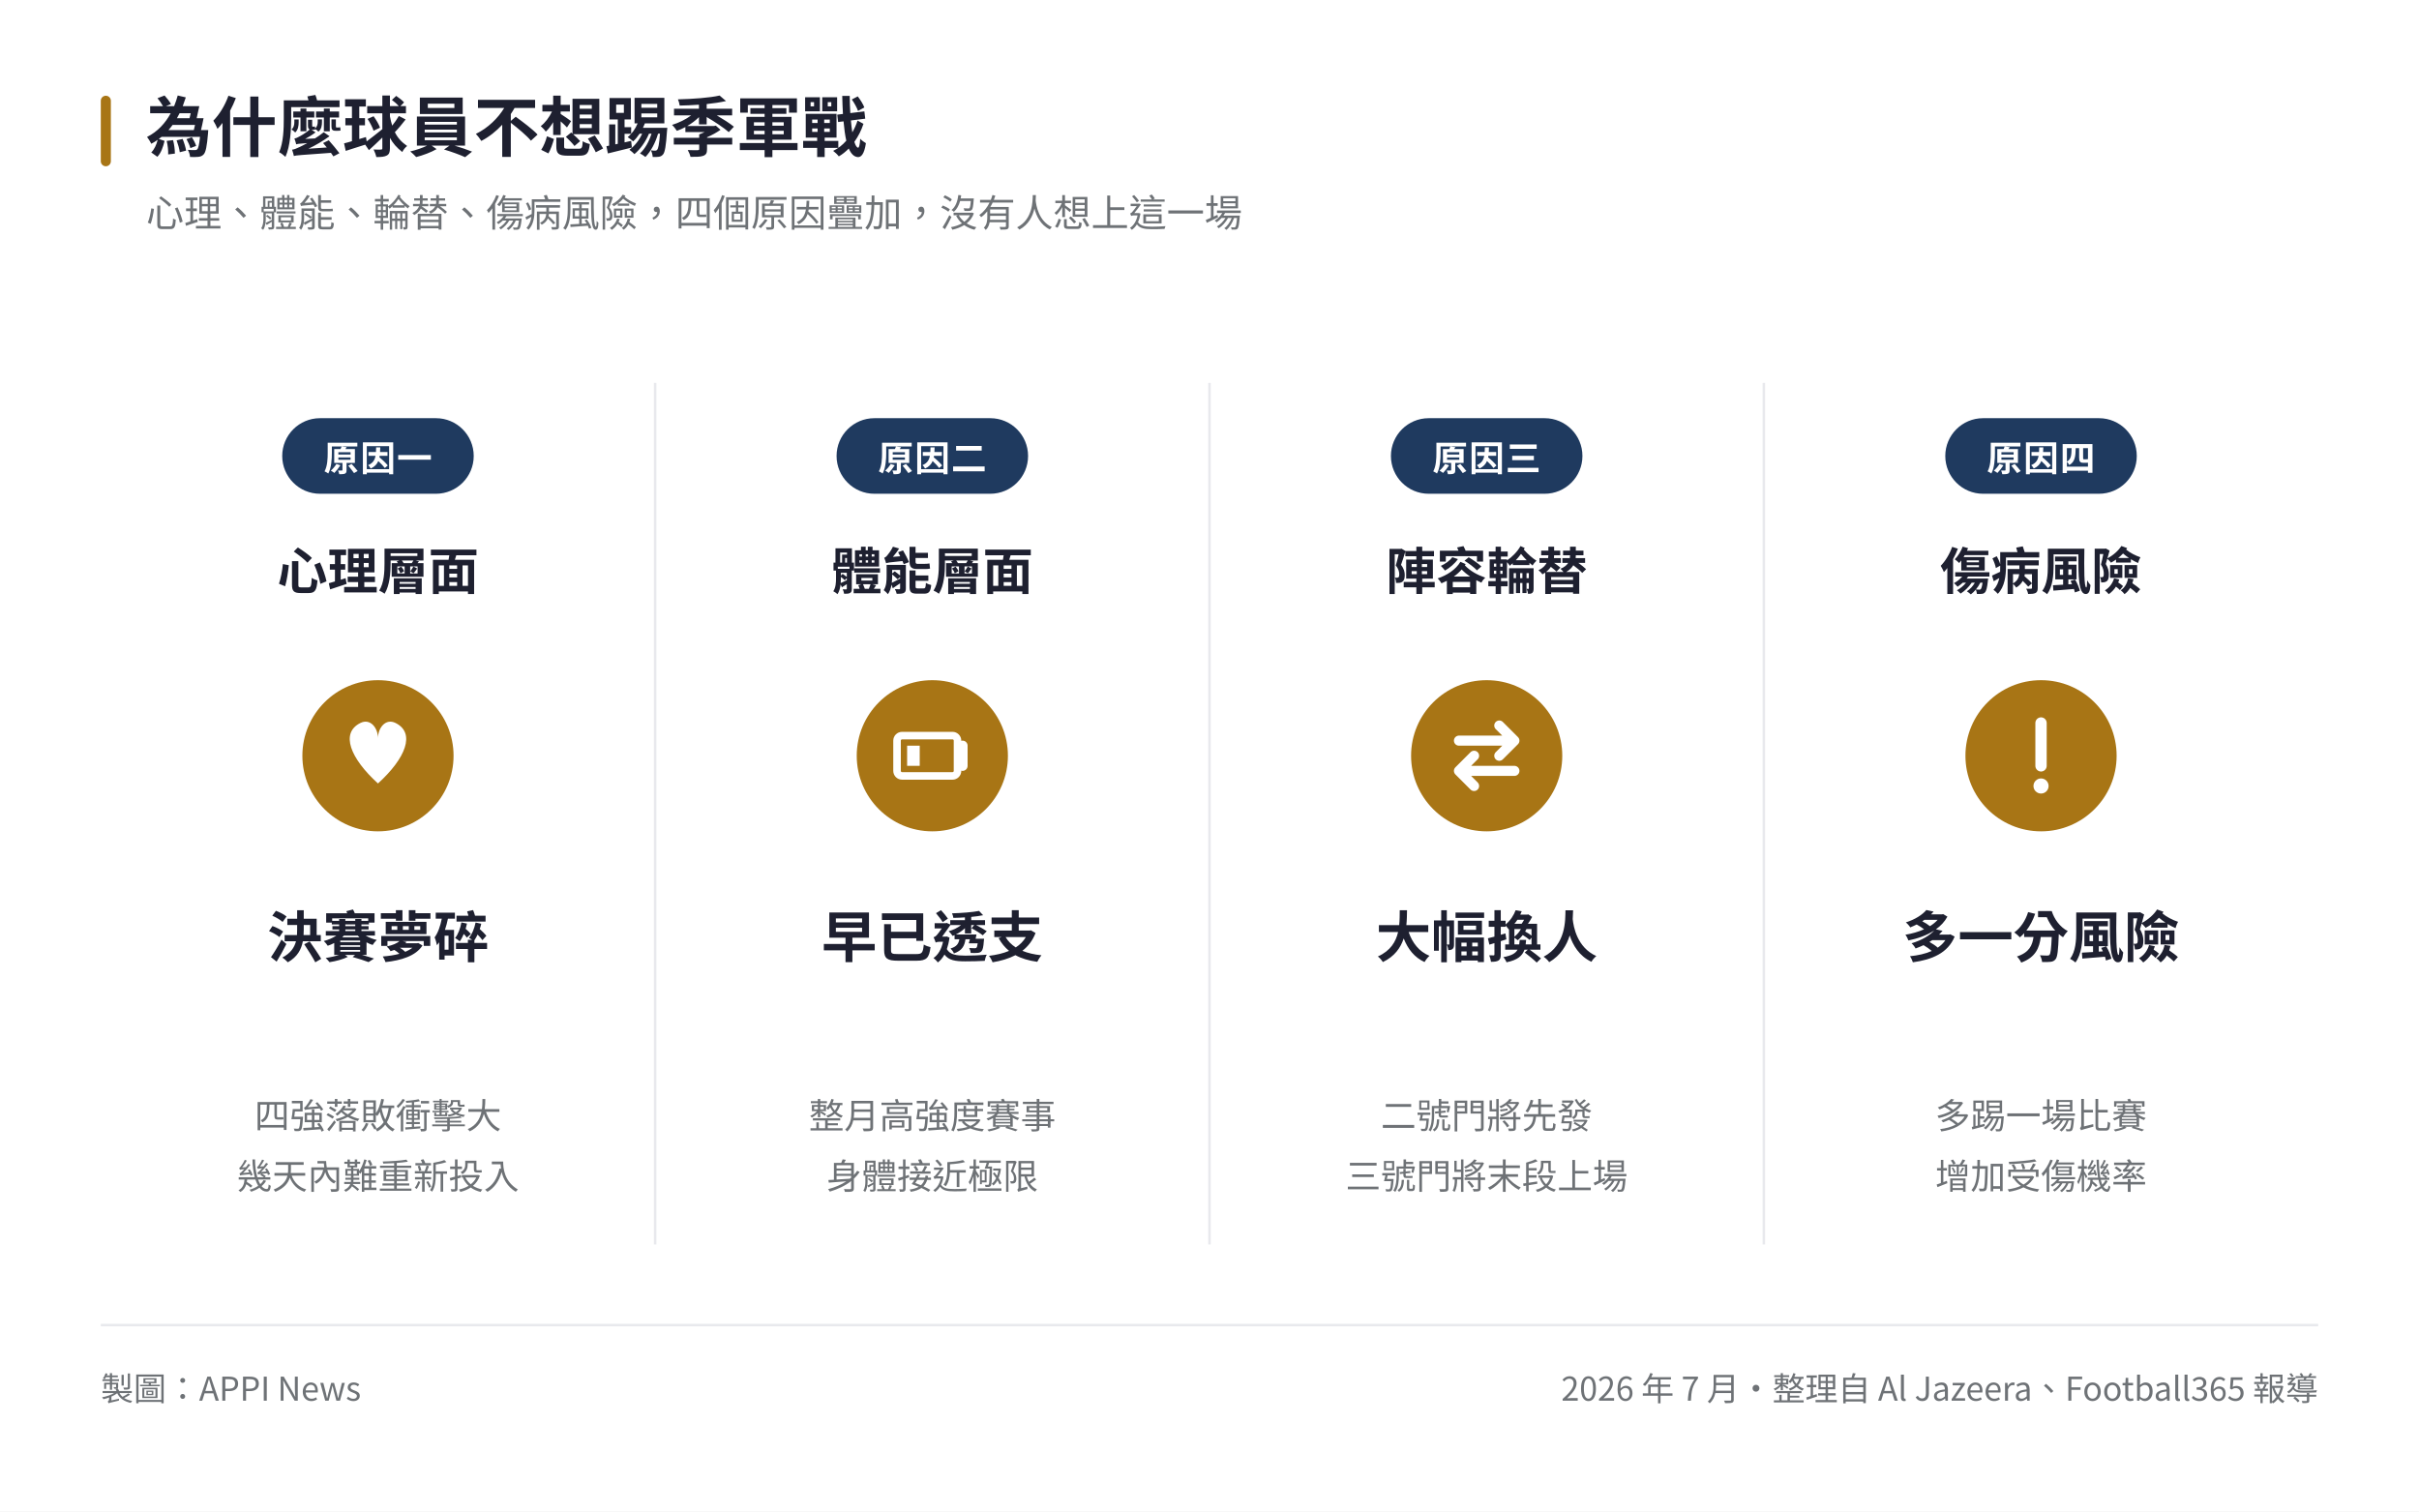
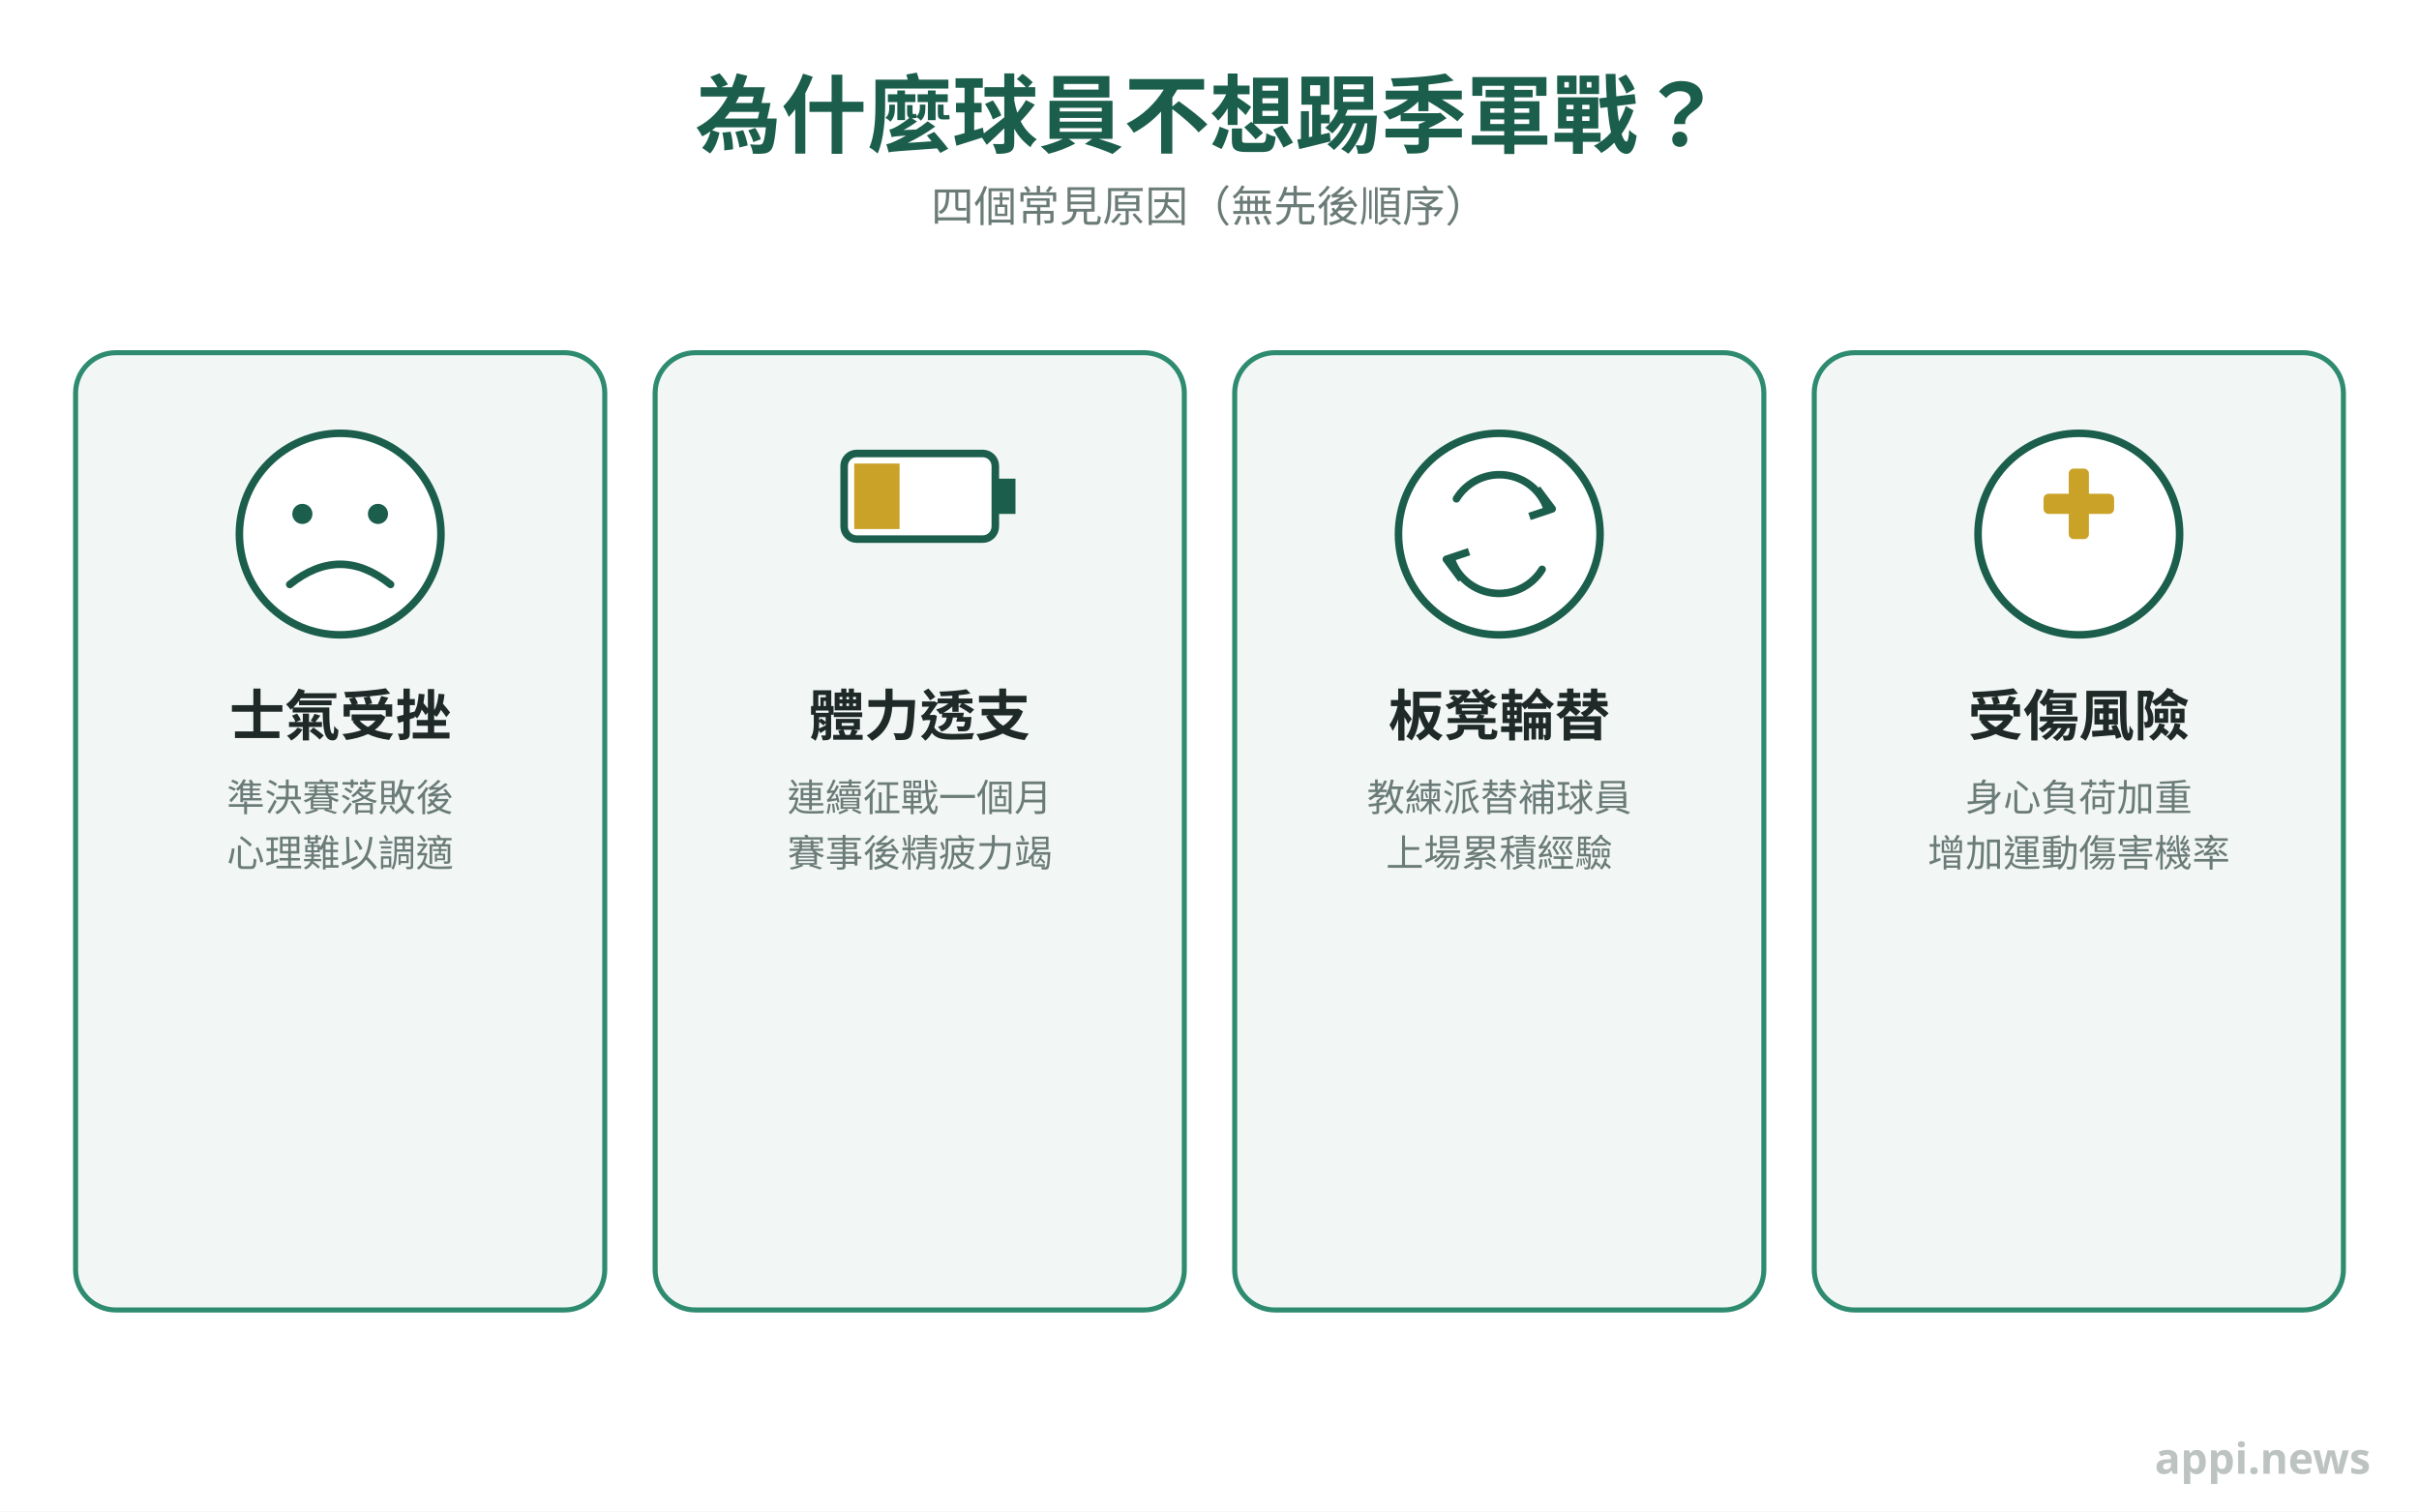
- <svg xmlns="http://www.w3.org/2000/svg" viewBox="0 0 960 600" width="960" height="600" role="img" aria-label="季軍戰球員普遍不想上場的四個原因：四強落敗心理難調適、整月賽事體能透支、教練大幅輪換陣容、多踢一場增加受傷風險">
+ <svg xmlns="http://www.w3.org/2000/svg" viewBox="0 0 960 600" width="960" height="600">
  <style>
- text{font-family:'Noto Sans TC','PingFang TC','Microsoft JhengHei','Noto Sans CJK TC','Heiti TC',sans-serif;}
- .title{font-size:26px;font-weight:700;fill:#1e2030;}
- .deck{font-size:15px;fill:#6e7276;}
- .abbr{font-size:14px;font-weight:700;fill:#ffffff;letter-spacing:.5px;}
- .name{font-size:20px;font-weight:700;fill:#1e2030;}
- .stance{font-size:22px;font-weight:700;fill:#1e2030;}
- .desc{font-size:14px;fill:#6e7276;}
- .foot{font-size:13px;fill:#6e7276;}
- </style>
-   <rect width="960" height="600" fill="#ffffff" />
-   <rect x="40" y="38" width="4" height="28" rx="2" fill="#a87515" />
-   <text x="58" y="60" class="title">為什麼球員不想踢季軍戰</text>
-   <text x="58" y="90" class="deck">心理、體能、輪替、傷病風險，四個原因疊加，沒有人想上這一場</text>
-   <line x1="260" y1="152" x2="260" y2="494" stroke="#e8e9ed" stroke-width="1" />
-   <line x1="480" y1="152" x2="480" y2="494" stroke="#e8e9ed" stroke-width="1" />
-   <line x1="700" y1="152" x2="700" y2="494" stroke="#e8e9ed" stroke-width="1" />
-   <g>
-     <rect x="112" y="166" width="76" height="30" rx="15" fill="#1f3a5f" />
-     <text x="150" y="187" text-anchor="middle" class="abbr">原因一</text>
-     <text x="150" y="234" text-anchor="middle" class="name">心理層面</text>
-     <circle cx="150" cy="300" r="30" fill="#a87515" />
-     <g transform="translate(150 300)">
-       <path d="M0 11 C-11 1 -15 -9 -7 -13 C-3 -15 0 -11 0 -7 C0 -11 3 -15 7 -13 C15 -9 11 1 0 11 Z" fill="#ffffff" />
-     </g>
-     <text x="150" y="380" text-anchor="middle" class="stance">決賽夢碎</text>
-     <text x="150" y="448" text-anchor="middle" class="desc">四強落敗衝擊大</text>
-     <text x="150" y="472" text-anchor="middle" class="desc">幾天內難重新投入</text>
-   </g>
-   <g>
-     <rect x="332" y="166" width="76" height="30" rx="15" fill="#1f3a5f" />
-     <text x="370" y="187" text-anchor="middle" class="abbr">原因二</text>
-     <text x="370" y="234" text-anchor="middle" class="name">體能層面</text>
-     <circle cx="370" cy="300" r="30" fill="#a87515" />
-     <g transform="translate(370 300)" stroke="#ffffff" stroke-linecap="round" stroke-linejoin="round" fill="none">
-       <rect x="-14" y="-8" width="24" height="16" rx="2" stroke-width="3" />
-       <path d="M12 -4 L12 4" stroke-width="4" />
-       <rect x="-10" y="-4" width="5" height="8" fill="#ffffff" stroke="none" />
-     </g>
-     <text x="370" y="380" text-anchor="middle" class="stance">早已透支</text>
-     <text x="370" y="448" text-anchor="middle" class="desc">整月高強度賽事</text>
-     <text x="370" y="472" text-anchor="middle" class="desc">身體接近極限</text>
-   </g>
-   <g>
-     <rect x="552" y="166" width="76" height="30" rx="15" fill="#1f3a5f" />
-     <text x="590" y="187" text-anchor="middle" class="abbr">原因三</text>
-     <text x="590" y="234" text-anchor="middle" class="name">陣容輪替</text>
-     <circle cx="590" cy="300" r="30" fill="#a87515" />
-     <g transform="translate(590 300)" stroke="#ffffff" stroke-width="4" stroke-linecap="round" stroke-linejoin="round" fill="none">
-       <path d="M-11 -6 L11 -6 M5 -12 L11 -6 L5 0" />
-       <path d="M11 6 L-11 6 M-5 0 L-11 6 L-5 12" />
-     </g>
-     <text x="590" y="380" text-anchor="middle" class="stance">大幅換人</text>
-     <text x="590" y="448" text-anchor="middle" class="desc">二號門將先發</text>
-     <text x="590" y="472" text-anchor="middle" class="desc">三號門將末段上場</text>
-   </g>
-   <g>
-     <rect x="772" y="166" width="76" height="30" rx="15" fill="#1f3a5f" />
-     <text x="810" y="187" text-anchor="middle" class="abbr">原因四</text>
-     <text x="810" y="234" text-anchor="middle" class="name">傷病風險</text>
-     <circle cx="810" cy="300" r="30" fill="#a87515" />
-     <g transform="translate(810 300)" stroke="#ffffff" stroke-width="4.5" stroke-linecap="round" fill="none">
-       <path d="M0 -13 L0 4" />
-     </g>
-     <circle cx="810" cy="312" r="3" fill="#ffffff" />
-     <text x="810" y="380" text-anchor="middle" class="stance">多一分風險</text>
-     <text x="810" y="448" text-anchor="middle" class="desc">多踢一場比賽</text>
-     <text x="810" y="472" text-anchor="middle" class="desc">增加受傷機率</text>
-   </g>
-   <line x1="40" y1="526" x2="920" y2="526" stroke="#e8e9ed" stroke-width="1" />
-   <text x="40" y="556" class="foot">製圖：APPI News</text>
-   <text x="920" y="556" text-anchor="end" class="foot">2026 年 7 月・整理自 Al Jazeera、Football365 報導</text>
+     .title{font-family:"Noto Sans CJK TC","Microsoft JhengHei",sans-serif;font-size:34px;font-weight:700;fill:#1B5E4B;}
+     .sub{font-family:"Noto Sans CJK TC","Microsoft JhengHei",sans-serif;font-size:17px;fill:#6B7B77;}
+     .label{font-family:"Noto Sans CJK TC","Microsoft JhengHei",sans-serif;font-size:22px;font-weight:700;fill:#1F2A28;text-anchor:middle;}
+     .desc{font-family:"Noto Sans CJK TC","Microsoft JhengHei",sans-serif;font-size:15px;fill:#6B7B77;text-anchor:middle;}
+   </style>
+   <rect x="0" y="0" width="960" height="600" fill="#FFFFFF" />
+   <text x="480" y="58" class="title" text-anchor="middle">為什麼球員不想踢季軍戰？</text>
+   <text x="480" y="88" class="sub" text-anchor="middle">四個常見原因（無先後順序）</text>
+   <rect x="30" y="140" width="210" height="380" rx="16" fill="#F2F7F5" stroke="#2E8B6F" stroke-width="2" />
+   <circle cx="135" cy="212" r="40" fill="#FFFFFF" stroke="#1B5E4B" stroke-width="3" />
+   <circle cx="120" cy="204" r="4" fill="#1B5E4B" />
+   <circle cx="150" cy="204" r="4" fill="#1B5E4B" />
+   <path d="M115 232 Q135 216 155 232" fill="none" stroke="#1B5E4B" stroke-width="3" stroke-linecap="round" />
+   <text x="135" y="292" class="label">士氣受挫</text>
+   <text x="135" y="322" class="desc">準決賽落敗後</text>
+   <text x="135" y="344" class="desc">心理難以調適</text>
+   <rect x="260" y="140" width="210" height="380" rx="16" fill="#F2F7F5" stroke="#2E8B6F" stroke-width="2" />
+   <rect x="335" y="180" width="60" height="34" rx="5" fill="#FFFFFF" stroke="#1B5E4B" stroke-width="3" />
+   <rect x="395" y="190" width="8" height="14" fill="#1B5E4B" />
+   <rect x="339" y="184" width="18" height="26" fill="#C9A227" />
+   <text x="365" y="292" class="label">體力透支</text>
+   <text x="365" y="322" class="desc">連續征戰一個月</text>
+   <text x="365" y="344" class="desc">賽事後精疲力竭</text>
+   <rect x="490" y="140" width="210" height="380" rx="16" fill="#F2F7F5" stroke="#2E8B6F" stroke-width="2" />
+   <circle cx="595" cy="212" r="40" fill="#FFFFFF" stroke="#1B5E4B" stroke-width="3" />
+   <path d="M578 198 A20 20 0 0 1 614 202" fill="none" stroke="#1B5E4B" stroke-width="3" stroke-linecap="round" />
+   <path d="M610 194 L616 202 L607 205" fill="none" stroke="#1B5E4B" stroke-width="3" stroke-linejoin="round" />
+   <path d="M612 226 A20 20 0 0 1 576 222" fill="none" stroke="#1B5E4B" stroke-width="3" stroke-linecap="round" />
+   <path d="M580 230 L574 222 L583 219" fill="none" stroke="#1B5E4B" stroke-width="3" stroke-linejoin="round" />
+   <text x="595" y="292" class="label">板凳輪替</text>
+   <text x="595" y="322" class="desc">教練派替補球員</text>
+   <text x="595" y="344" class="desc">上場累積經驗</text>
+   <rect x="720" y="140" width="210" height="380" rx="16" fill="#F2F7F5" stroke="#2E8B6F" stroke-width="2" />
+   <circle cx="825" cy="212" r="40" fill="#FFFFFF" stroke="#1B5E4B" stroke-width="3" />
+   <rect x="811" y="196" width="28" height="8" rx="2" fill="#C9A227" />
+   <rect x="821" y="186" width="8" height="28" rx="2" fill="#C9A227" />
+   <text x="825" y="292" class="label">受傷風險</text>
+   <text x="825" y="322" class="desc">身心負荷加重</text>
+   <text x="825" y="344" class="desc">增加運動傷害機率</text>
+   <text x="940.8" y="585" text-anchor="end" font-family="sans-serif" font-size="17" fill="#6B7B77" fill-opacity="0.45" font-weight="600">appi.news</text>
</svg>
